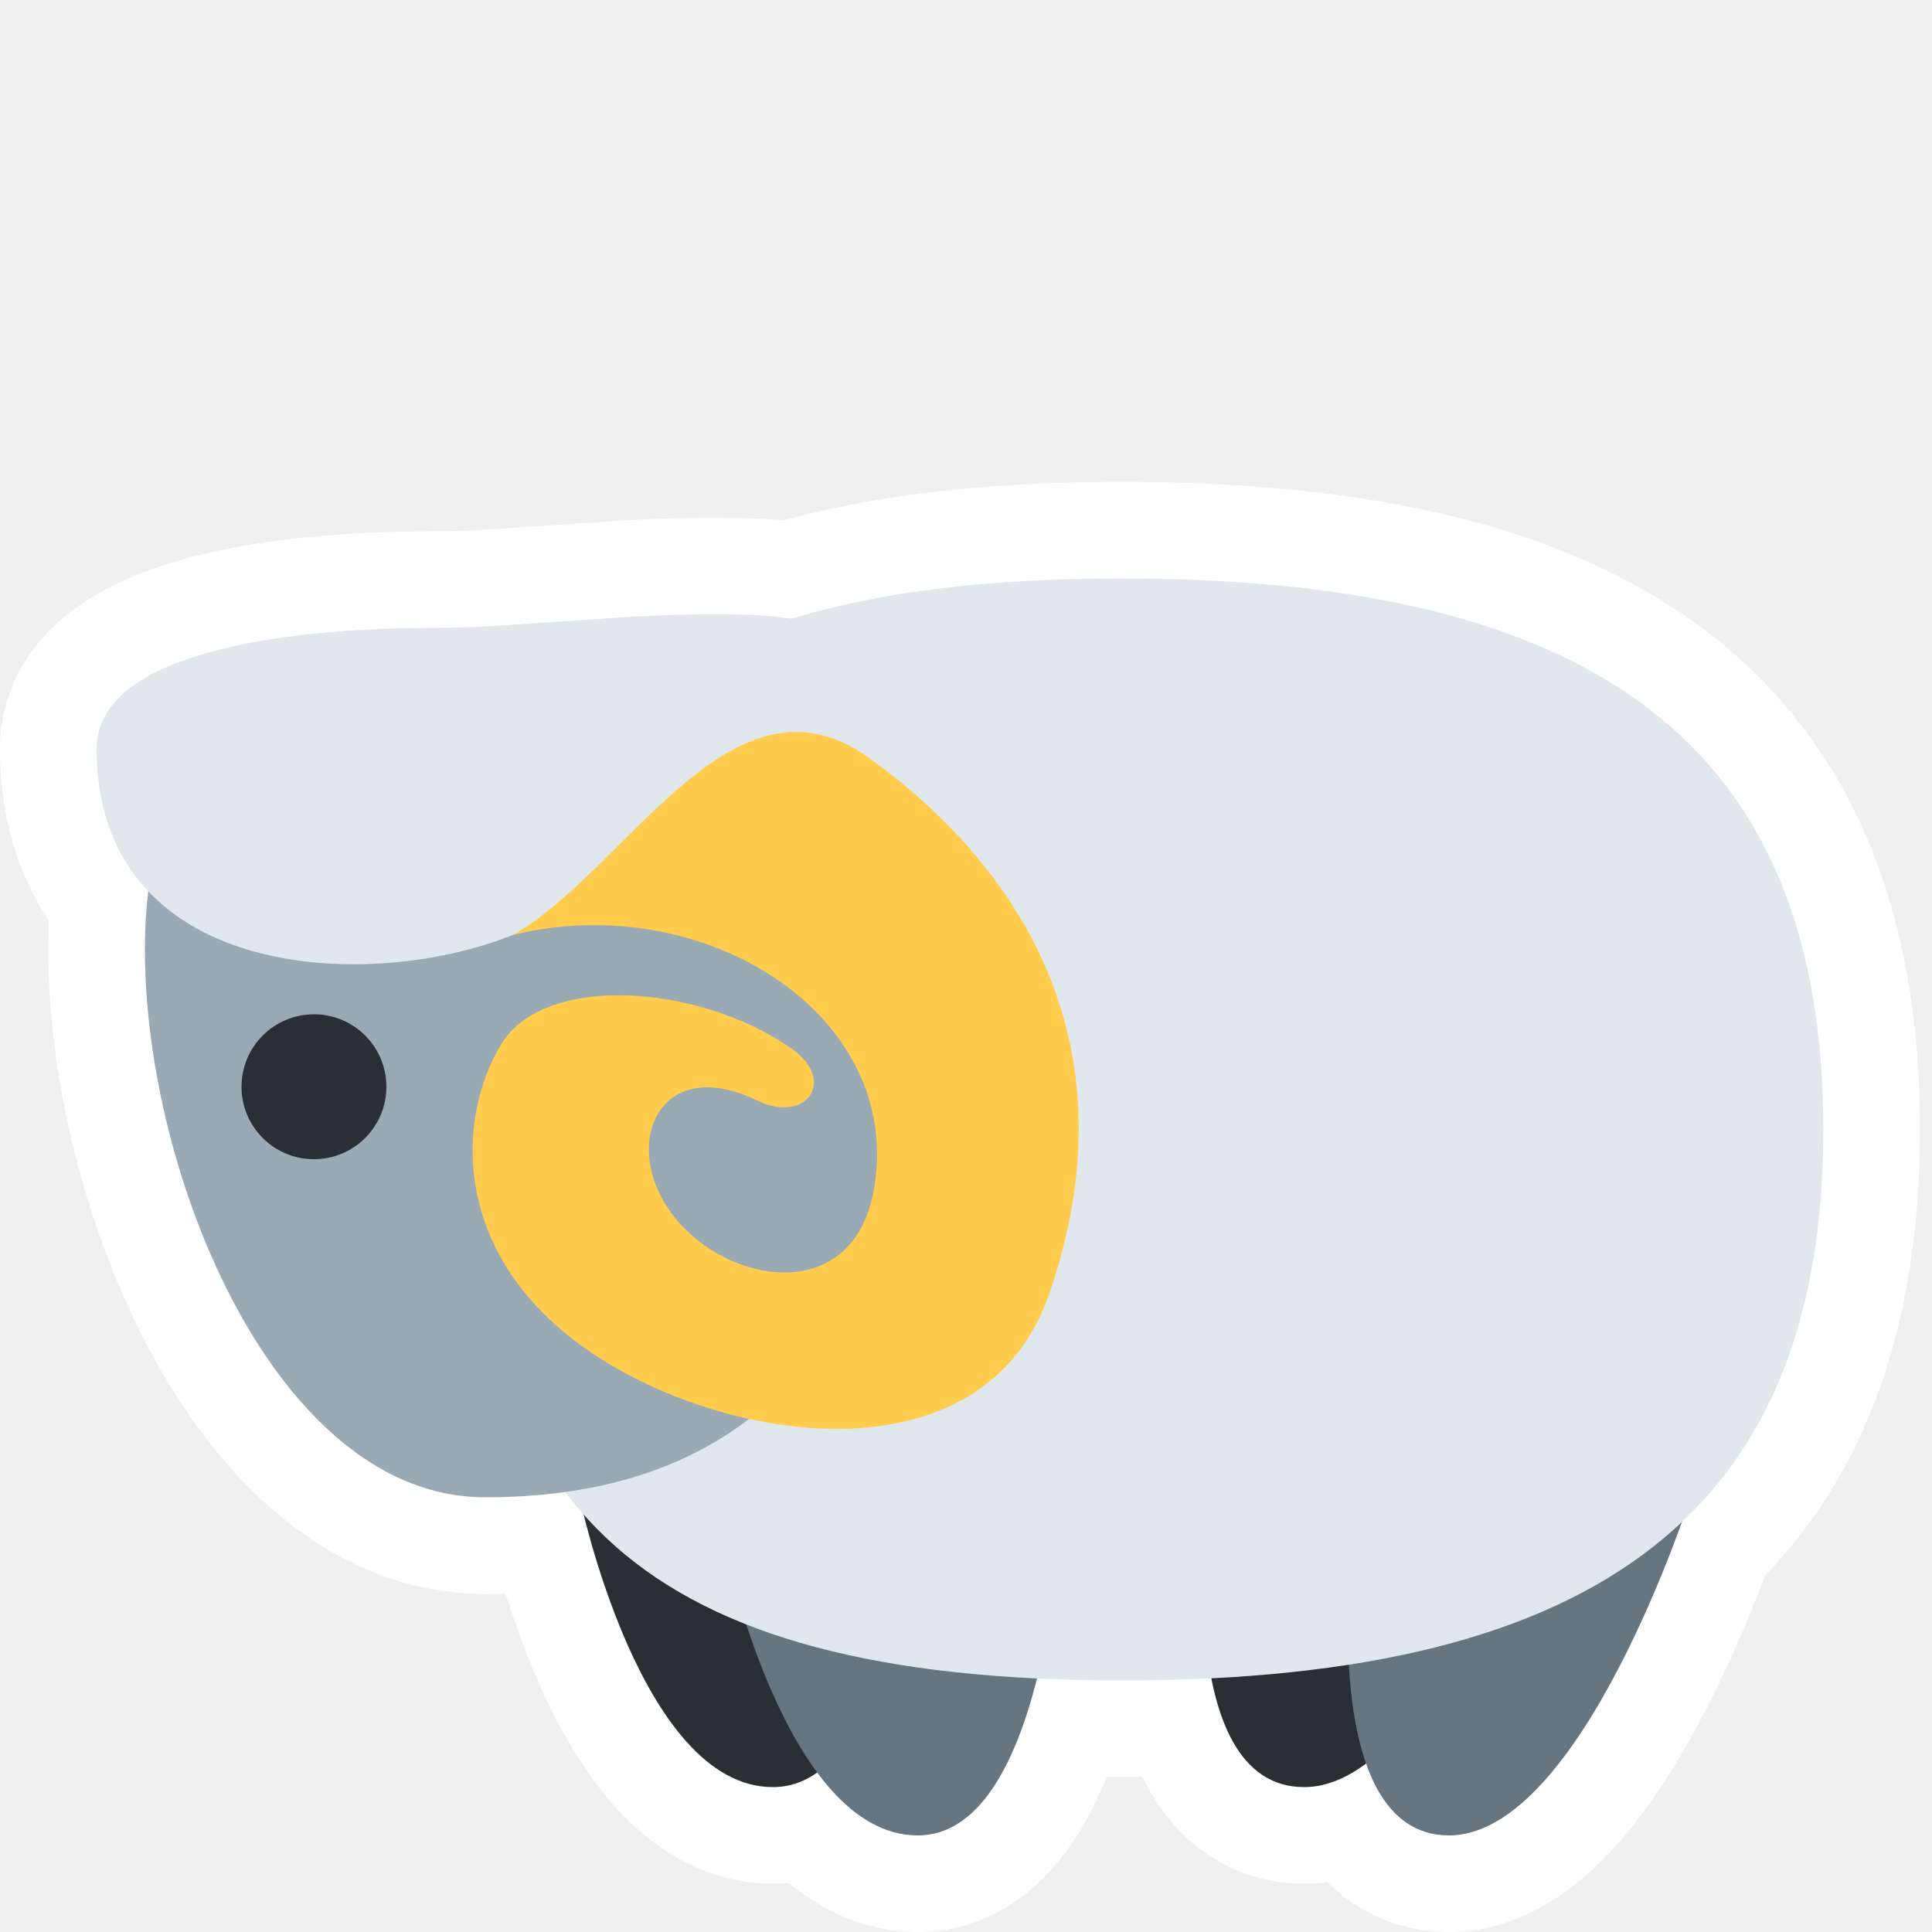
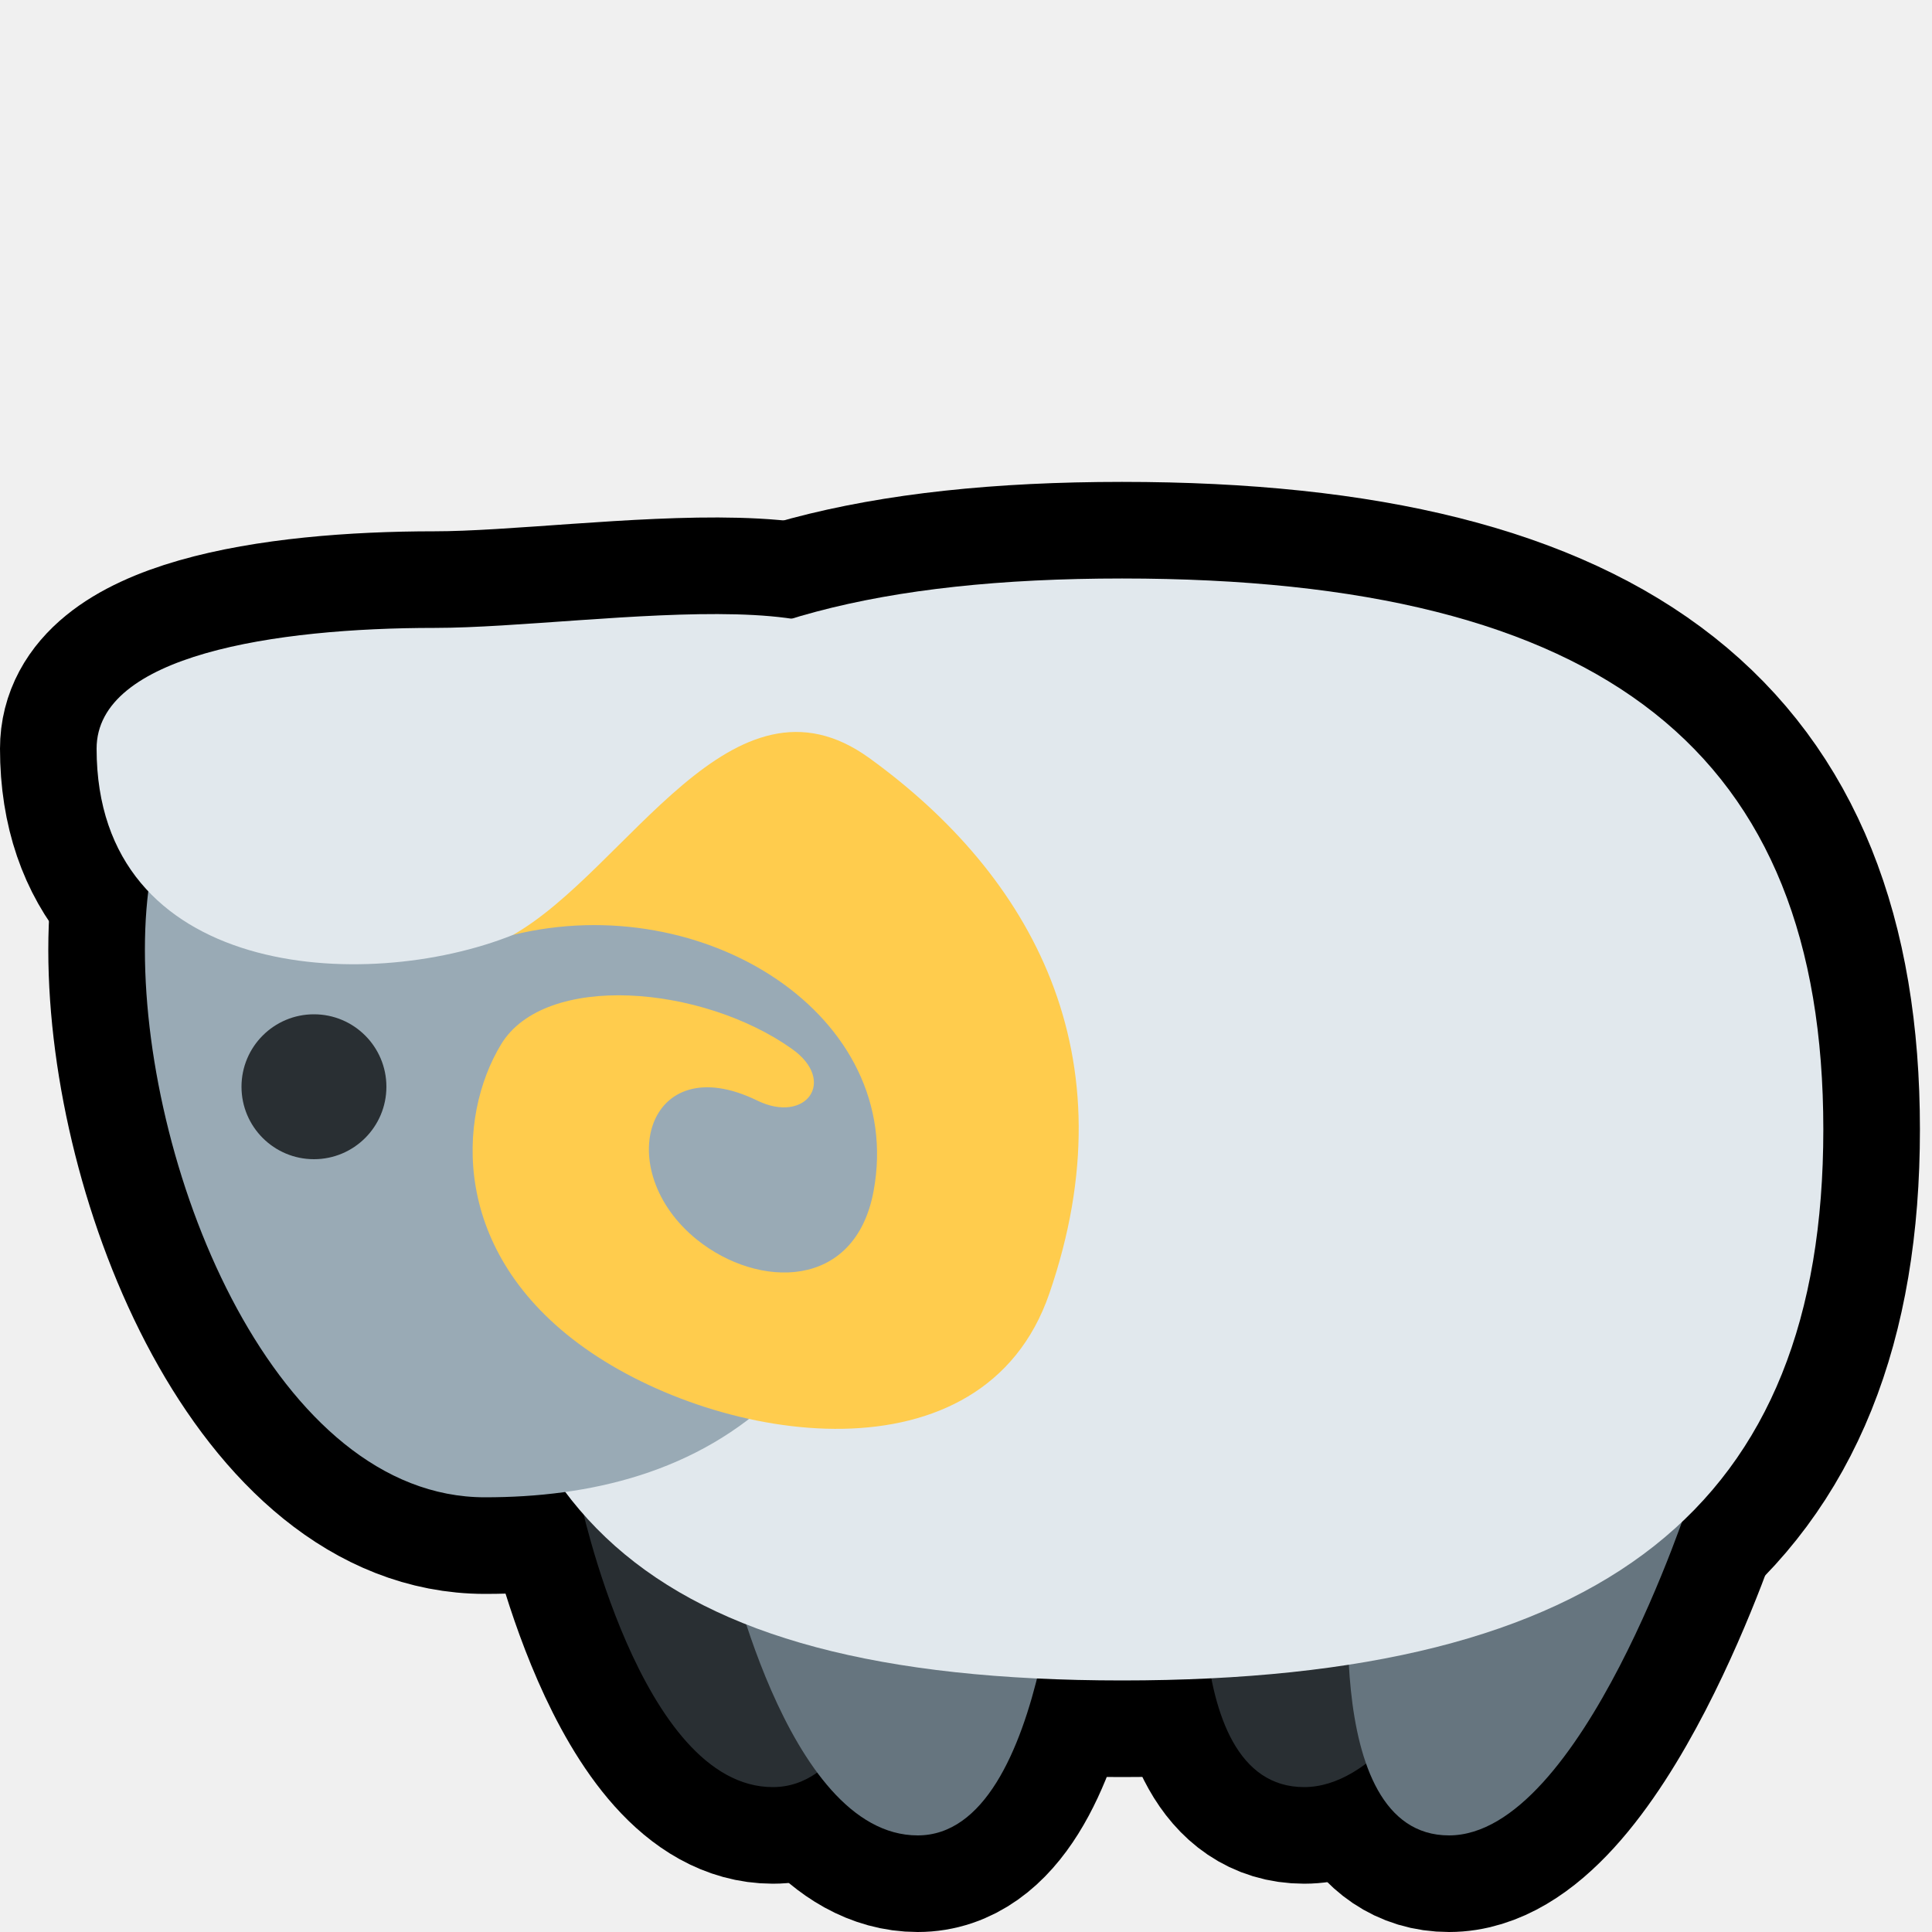
<svg xmlns="http://www.w3.org/2000/svg" viewBox="-2 -2 40 40">
  <g>
-     <path d="M25 35c-2.75 0-2-6-2-6 0-1.104 2.646-2 3.75-2S30 26.896 30 28c0 0-2.25 7-5 7z" stroke="white" stroke-linejoin="round" stroke-width="4px" />
-     <path d="M28 36c-2.75 0-2-6-2-6 0-1.104 2.646-2 3.75-2S33 27.896 33 29c0 0-2.25 7-5 7z" stroke="white" stroke-linejoin="round" stroke-width="4px" />
-     <path d="M14 35c-2.75 0-4-6-4-6 0-1.104 2.646-2 3.75-2S17 26.896 17 28c0 0-.25 7-3 7z" stroke="white" stroke-linejoin="round" stroke-width="4px" />
-     <path d="M17 36c-2.75 0-4-6-4-6 0-1.104 2.646-2 3.75-2S20 27.896 20 29c0 0-.25 7-3 7z" stroke="white" stroke-linejoin="round" stroke-width="4px" />
-     <path d="M35.75 21.384c0 7.782-4.495 11.408-14.519 11.408-10.023 0-13.481-3.626-13.481-11.408 0-7.783 3.458-11.407 13.481-11.407 10.024 0 14.519 3.624 14.519 11.407z" stroke="white" stroke-linejoin="round" stroke-width="4px" />
-     <path d="M17 17.667C17 27 12.345 29 8.042 29 3.738 29 1 22.36 1 17.667 1 12.973 3.738 12 8.042 12c4.303 0 8.958.973 8.958 5.667z" stroke="white" stroke-linejoin="round" stroke-width="4px" />
-     <circle cx="4.5" cy="20.5" r="1.5" stroke="white" stroke-linejoin="round" stroke-width="4px" />
-     <path d="M15.75 12.75C14 16 13.622 15.356 8.622 17.356 5.545 18.587 0 18.25 0 13.5 0 11.567 3.687 11 7 11c3.314 0 10.409-1.332 8.75 1.75z" stroke="white" stroke-linejoin="round" stroke-width="4px" />
-     <path d="M16 13.696c3.353 2.427 5.43 6.139 3.724 11.089-1.367 3.967-6.816 3.115-9.616 1.127-2.799-1.988-2.643-4.792-1.733-6.291.909-1.497 4.158-1.229 6.024.097.934.663.287 1.559-.721 1.068-2.292-1.118-3.037 1.443-1.246 2.882 1.266 1.016 3.275 1.049 3.655-1.01.671-3.63-3.505-6.274-7.465-5.302C11 16 13.161 11.641 16 13.696z" stroke="white" stroke-linejoin="round" stroke-width="4px" />
+     <path d="M25 35c-2.75 0-2-6-2-6 0-1.104 2.646-2 3.75-2S30 26.896 30 28c0 0-2.25 7-5 7z" stroke="black" stroke-linejoin="round" stroke-width="4px" />
+     <path d="M28 36c-2.75 0-2-6-2-6 0-1.104 2.646-2 3.75-2S33 27.896 33 29c0 0-2.25 7-5 7z" stroke="black" stroke-linejoin="round" stroke-width="4px" />
+     <path d="M14 35c-2.75 0-4-6-4-6 0-1.104 2.646-2 3.75-2S17 26.896 17 28c0 0-.25 7-3 7z" stroke="black" stroke-linejoin="round" stroke-width="4px" />
+     <path d="M17 36c-2.75 0-4-6-4-6 0-1.104 2.646-2 3.75-2S20 27.896 20 29c0 0-.25 7-3 7z" stroke="black" stroke-linejoin="round" stroke-width="4px" />
+     <path d="M35.75 21.384c0 7.782-4.495 11.408-14.519 11.408-10.023 0-13.481-3.626-13.481-11.408 0-7.783 3.458-11.407 13.481-11.407 10.024 0 14.519 3.624 14.519 11.407z" stroke="black" stroke-linejoin="round" stroke-width="4px" />
+     <path d="M17 17.667C17 27 12.345 29 8.042 29 3.738 29 1 22.36 1 17.667 1 12.973 3.738 12 8.042 12c4.303 0 8.958.973 8.958 5.667z" stroke="black" stroke-linejoin="round" stroke-width="4px" />
+     <circle cx="4.5" cy="20.5" r="1.5" stroke="black" stroke-linejoin="round" stroke-width="4px" />
+     <path d="M15.75 12.75C14 16 13.622 15.356 8.622 17.356 5.545 18.587 0 18.25 0 13.5 0 11.567 3.687 11 7 11c3.314 0 10.409-1.332 8.75 1.75z" stroke="black" stroke-linejoin="round" stroke-width="4px" />
+     <path d="M16 13.696c3.353 2.427 5.43 6.139 3.724 11.089-1.367 3.967-6.816 3.115-9.616 1.127-2.799-1.988-2.643-4.792-1.733-6.291.909-1.497 4.158-1.229 6.024.097.934.663.287 1.559-.721 1.068-2.292-1.118-3.037 1.443-1.246 2.882 1.266 1.016 3.275 1.049 3.655-1.01.671-3.63-3.505-6.274-7.465-5.302C11 16 13.161 11.641 16 13.696z" stroke="black" stroke-linejoin="round" stroke-width="4px" />
  </g>
  <path fill="#292F33" d="M25 35c-2.75 0-2-6-2-6 0-1.104 2.646-2 3.75-2S30 26.896 30 28c0 0-2.25 7-5 7z" />
  <path fill="#66757F" d="M28 36c-2.75 0-2-6-2-6 0-1.104 2.646-2 3.75-2S33 27.896 33 29c0 0-2.25 7-5 7z" />
  <path fill="#292F33" d="M14 35c-2.75 0-4-6-4-6 0-1.104 2.646-2 3.75-2S17 26.896 17 28c0 0-.25 7-3 7z" />
  <path fill="#66757F" d="M17 36c-2.75 0-4-6-4-6 0-1.104 2.646-2 3.75-2S20 27.896 20 29c0 0-.25 7-3 7z" />
  <path fill="#E1E8ED" d="M35.75 21.384c0 7.782-4.495 11.408-14.519 11.408-10.023 0-13.481-3.626-13.481-11.408 0-7.783 3.458-11.407 13.481-11.407 10.024 0 14.519 3.624 14.519 11.407z" />
  <path fill="#99AAB5" d="M17 17.667C17 27 12.345 29 8.042 29 3.738 29 1 22.36 1 17.667 1 12.973 3.738 12 8.042 12c4.303 0 8.958.973 8.958 5.667z" />
  <circle fill="#292F33" cx="4.5" cy="20.5" r="1.5" />
  <path fill="#E1E8ED" d="M15.75 12.75C14 16 13.622 15.356 8.622 17.356 5.545 18.587 0 18.25 0 13.5 0 11.567 3.687 11 7 11c3.314 0 10.409-1.332 8.75 1.75z" />
  <path fill="#FFCC4D" d="M16 13.696c3.353 2.427 5.43 6.139 3.724 11.089-1.367 3.967-6.816 3.115-9.616 1.127-2.799-1.988-2.643-4.792-1.733-6.291.909-1.497 4.158-1.229 6.024.097.934.663.287 1.559-.721 1.068-2.292-1.118-3.037 1.443-1.246 2.882 1.266 1.016 3.275 1.049 3.655-1.01.671-3.63-3.505-6.274-7.465-5.302C11 16 13.161 11.641 16 13.696z" />
</svg>
